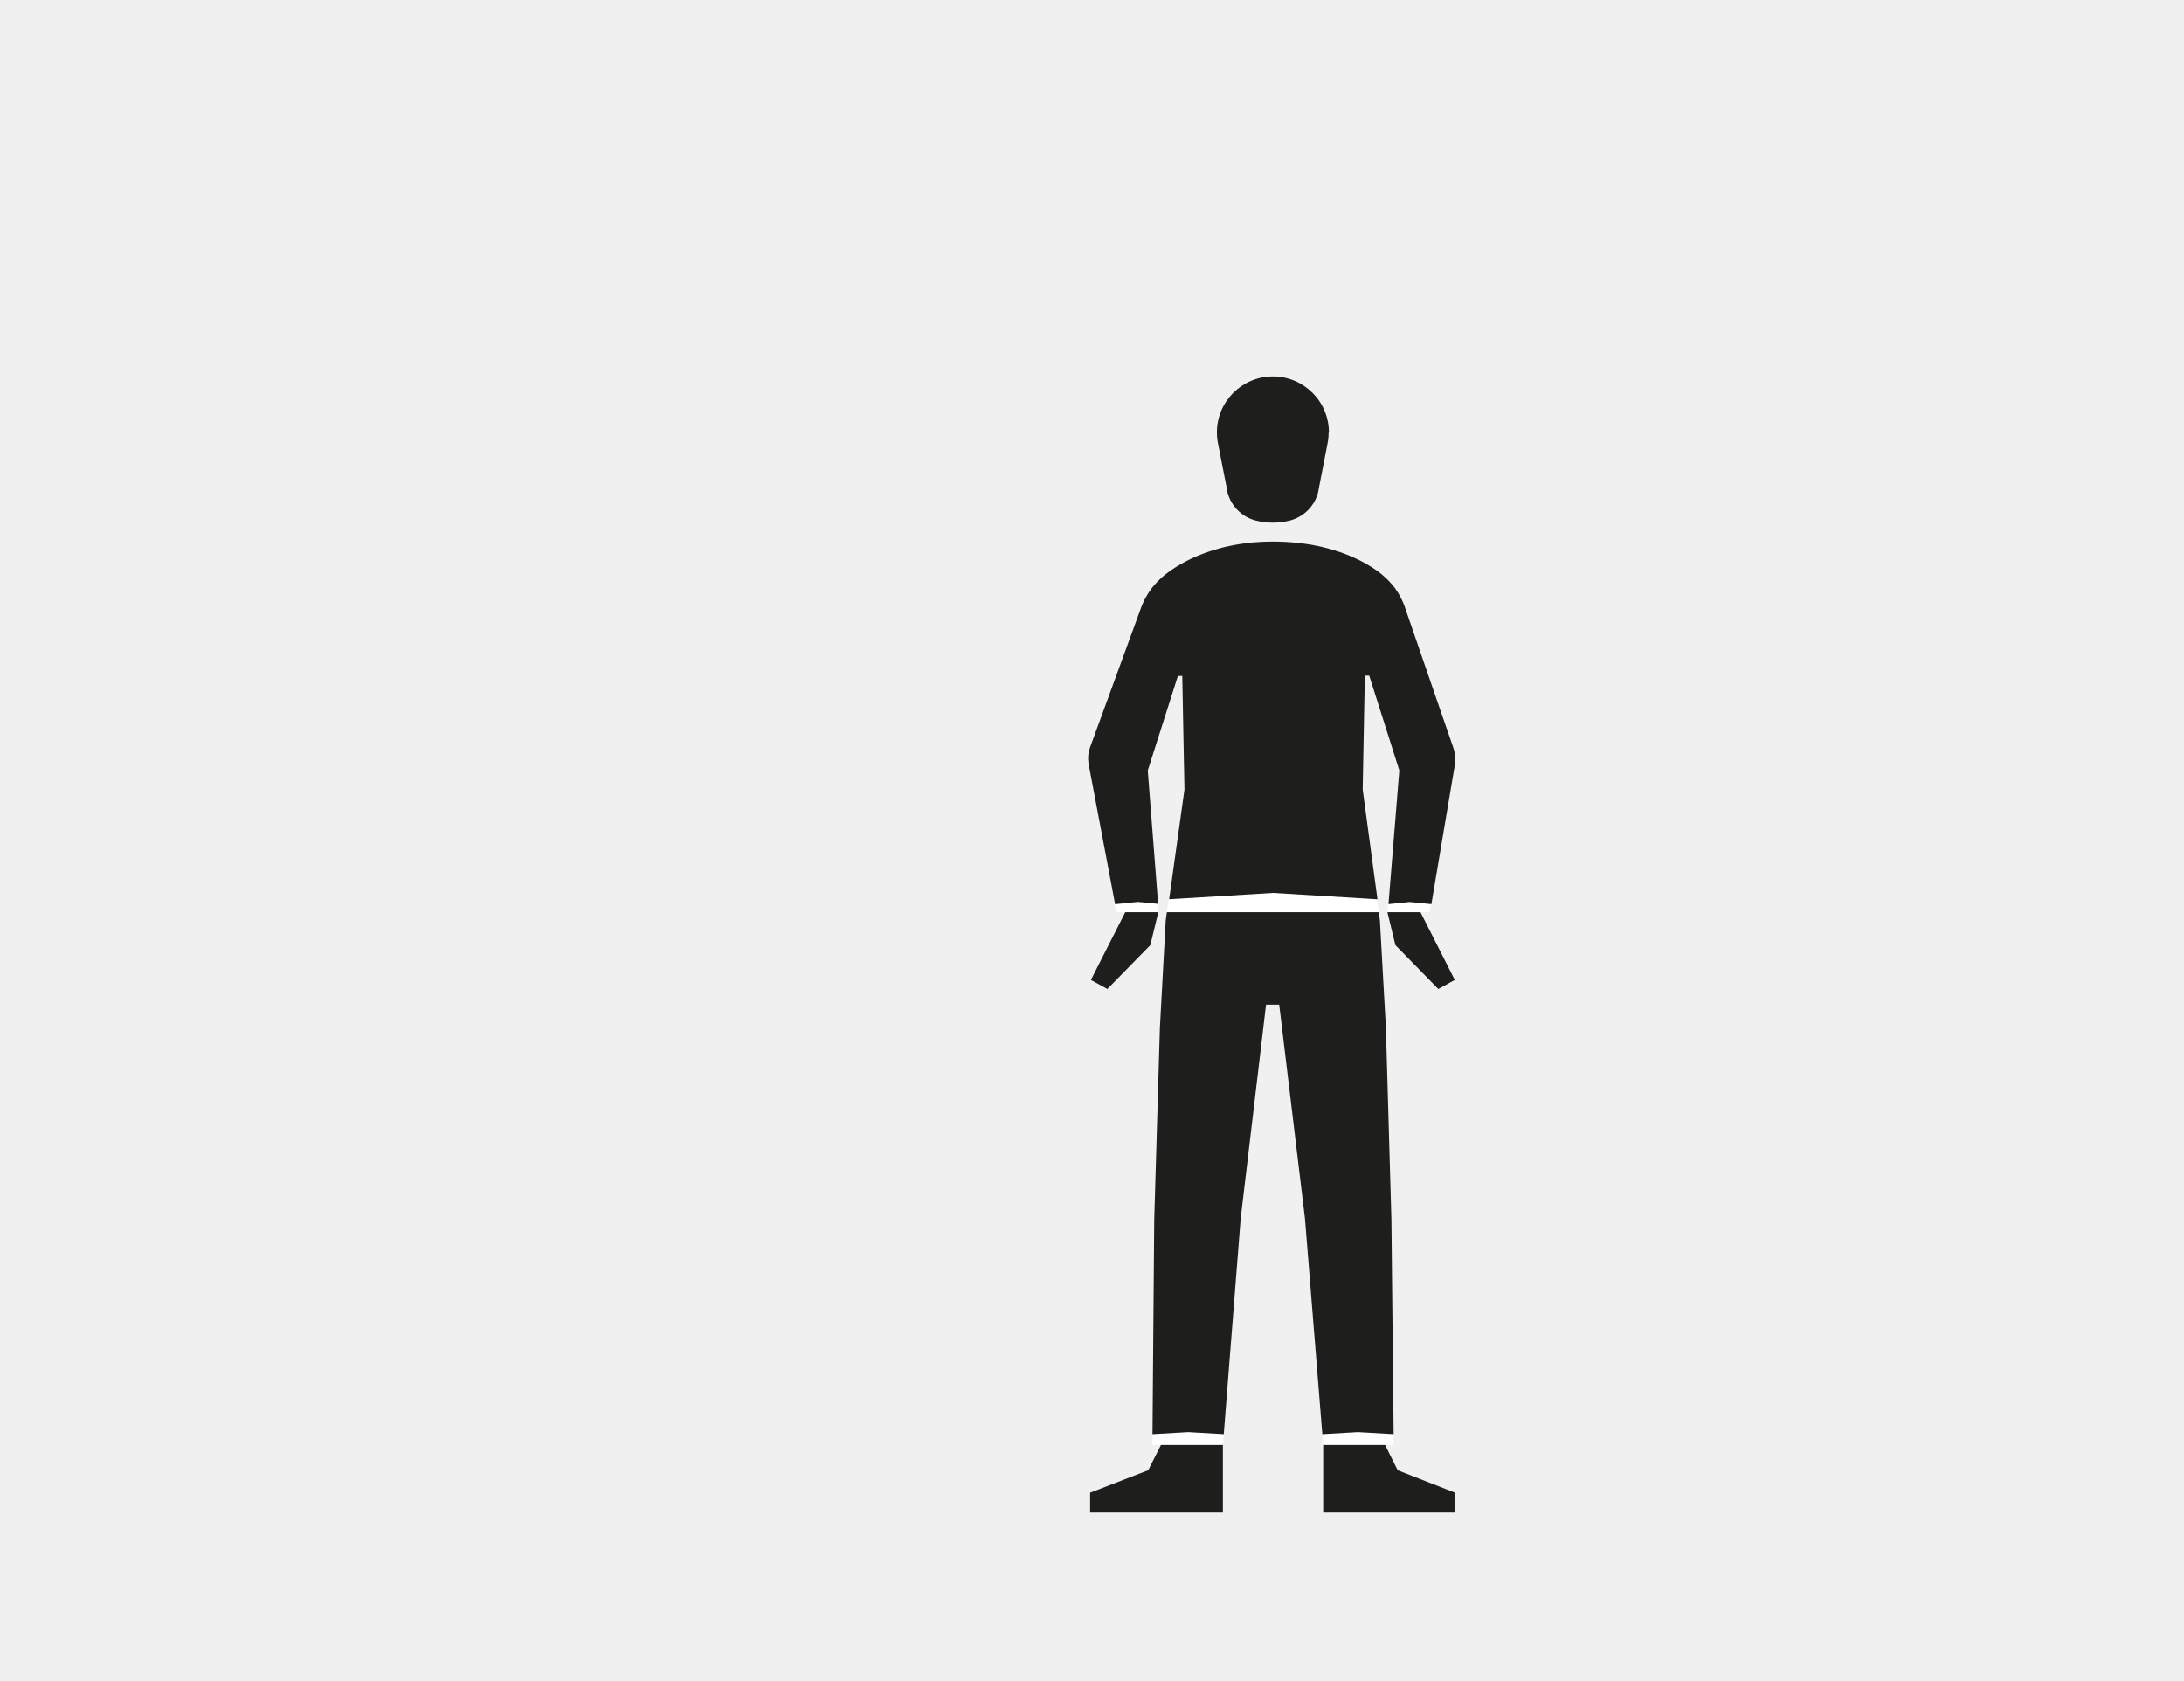
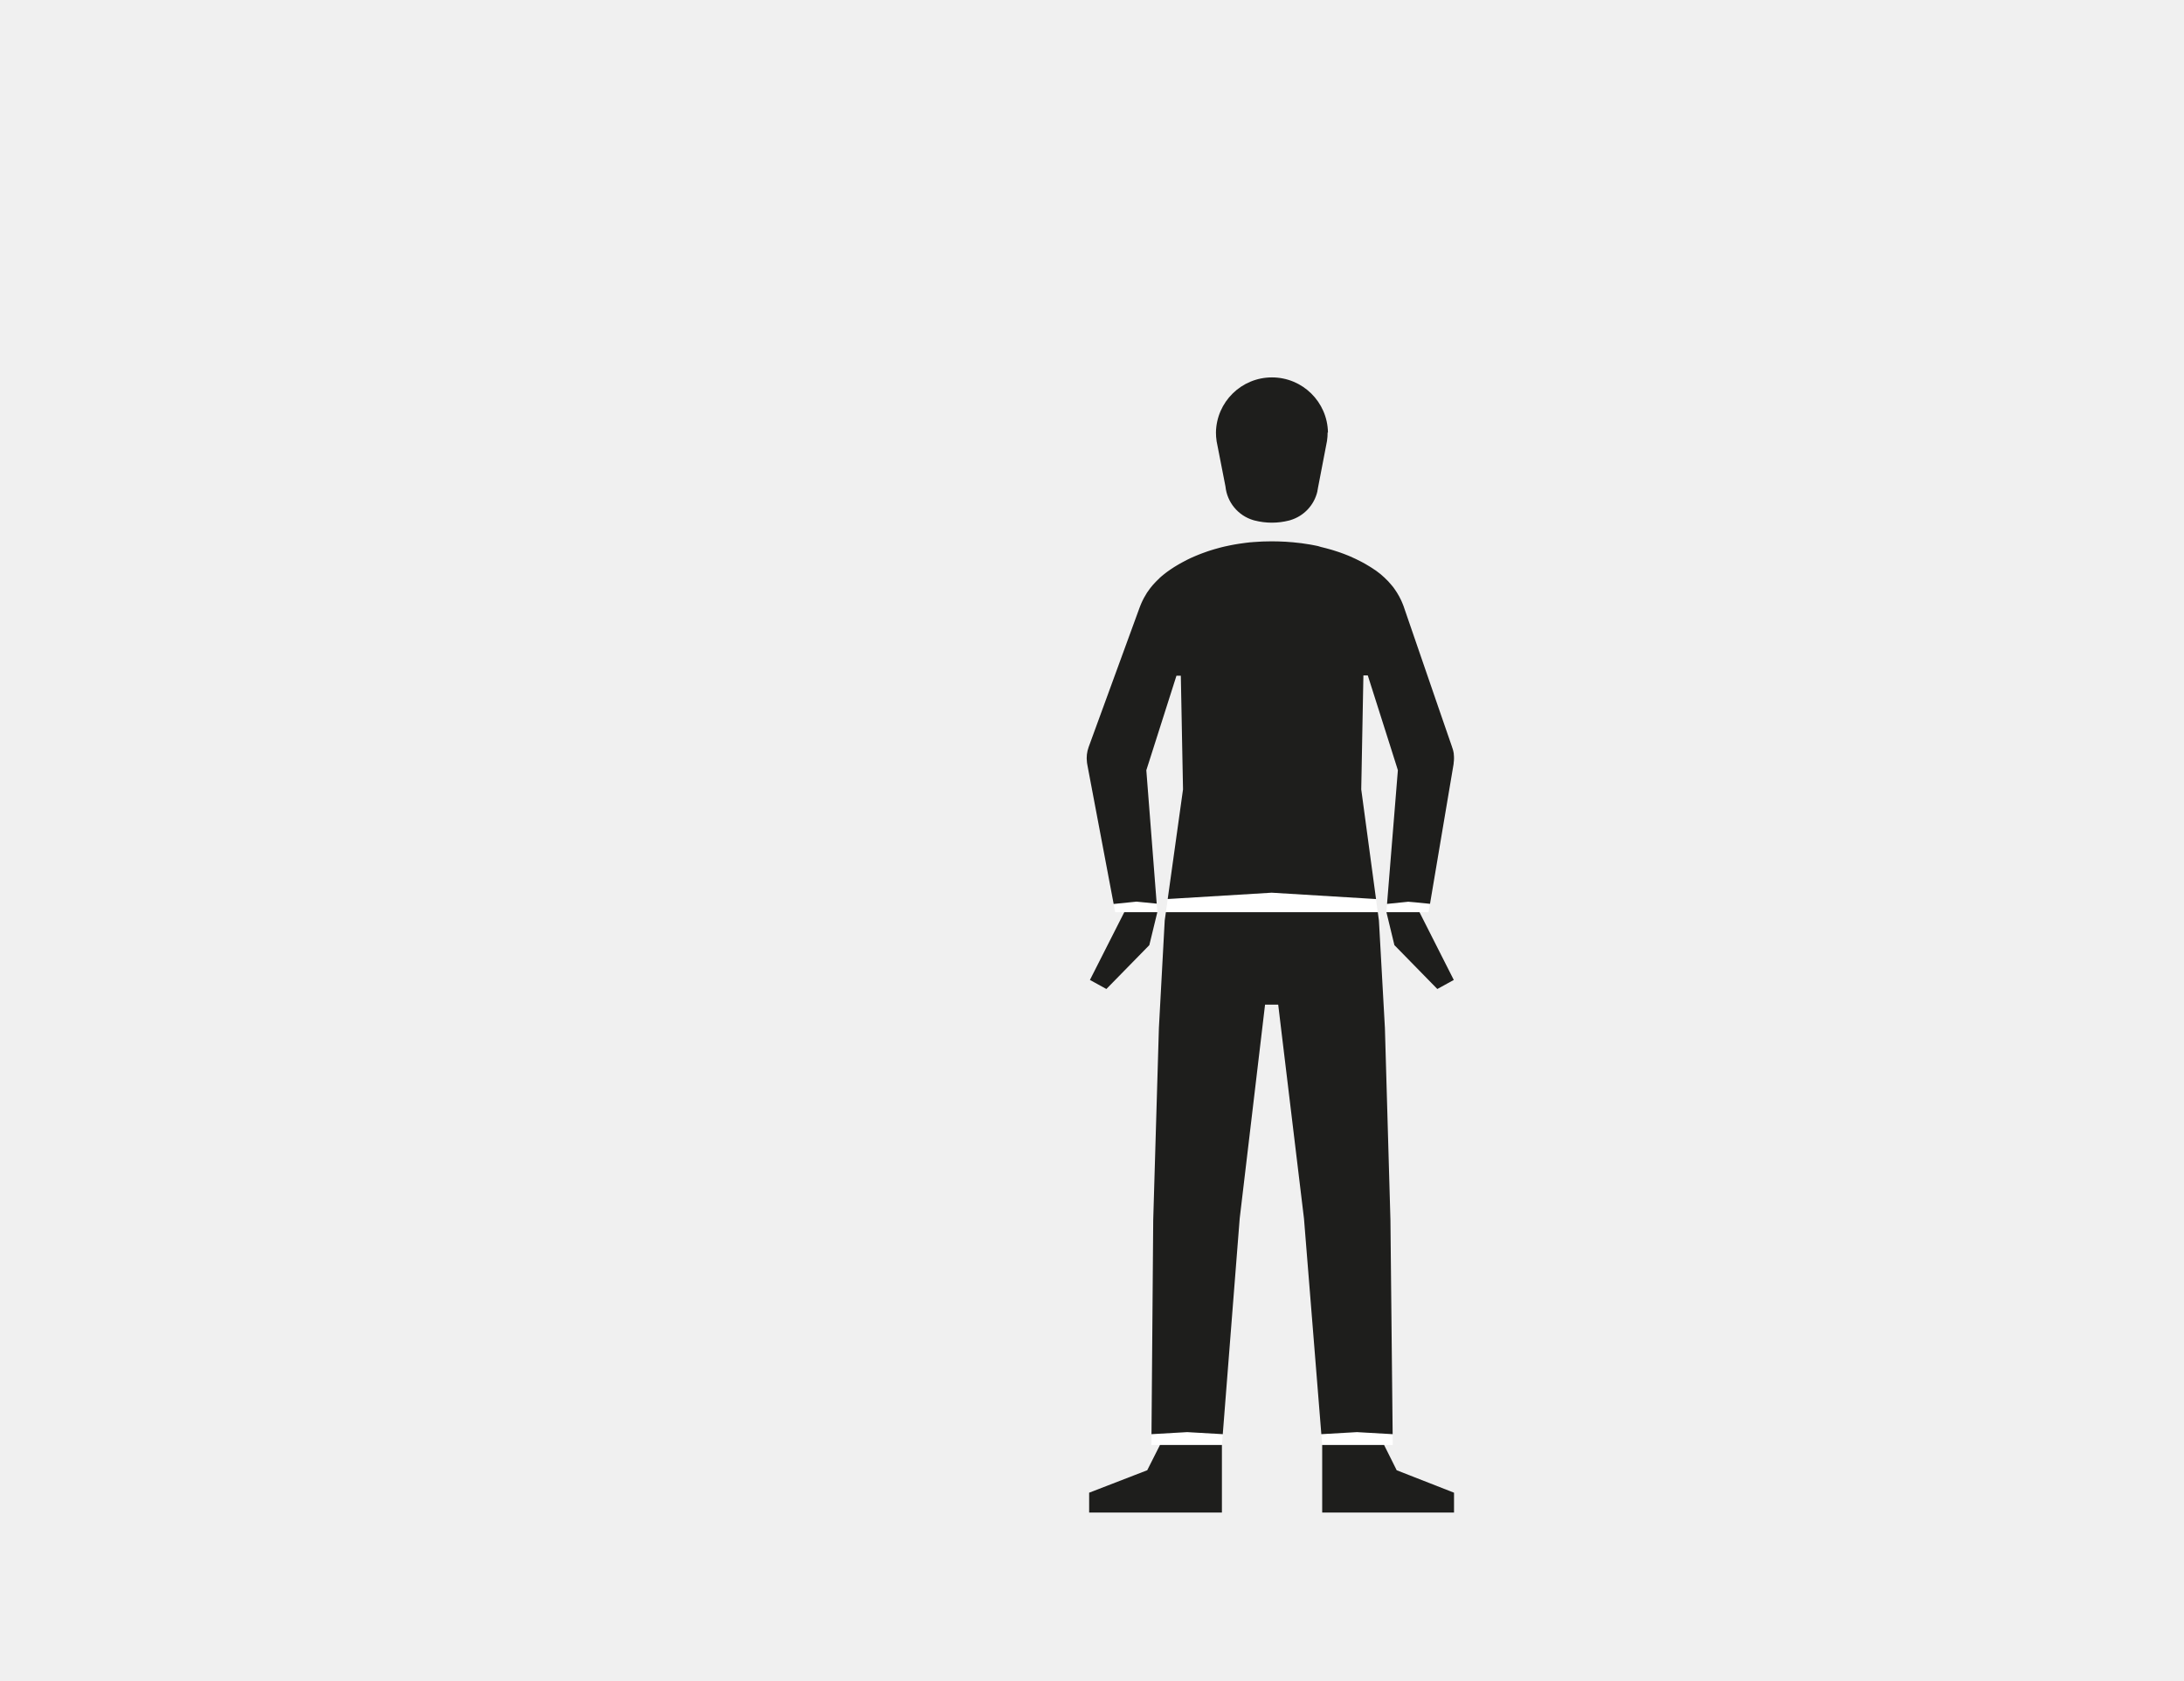
<svg xmlns="http://www.w3.org/2000/svg" id="Capa_3" data-name="Capa 3" viewBox="0 0 1300 1000">
  <defs>
    <style>.cls-1{fill:#fff;}.cls-2{fill:#1e1e1c;}</style>
  </defs>
-   <path class="cls-1" d="M820.72,542.91H694.58l0-.11,1.07-7.69c3.45-.26,61.88-3.76,61.88-3.76l62.11,3.78,1,7.67Z" />
-   <polygon class="cls-1" points="829.55 853.57 808.3 852.35 787.11 853.57 787.62 859.91 787.63 860 824.45 860 824.46 860.01 829.63 860.01 829.55 853.57" />
-   <polygon class="cls-1" points="689.49 542.85 689.49 542.86 689.47 542.92 669.8 542.92 669.79 542.92 664.4 542.92 663.49 538.06 672.72 537.12 677.09 536.67 688.79 537.83 689.1 537.87 689.48 542.71 689.48 542.72 689.49 542.85" />
-   <polygon class="cls-1" points="850.91 542.92 825.85 542.92 825.85 542.92 825.82 542.83 825.82 542.8 826.21 537.97 826.5 537.93 838.81 536.67 842.54 537.04 851.74 537.96 850.91 542.92" />
-   <polygon class="cls-1" points="727.93 860.01 727.92 860 691.06 860 691.05 860.01 685.96 860.01 686.01 853.57 707.27 852.35 728.43 853.57 727.93 860.01" />
-   <path class="cls-2" d="M865.94,448.93c0-.1,0-.2,0-.3,0-.27-.08-.54-.13-.8h0c-.07-.37-.15-.73-.23-1.08h0c-.09-.36-.18-.71-.29-1.05h0c-.11-.35-.23-.69-.35-1h0a.3.3,0,0,0,0-.08L857.46,423l-20.9-60.69c0-.07,0-.15-.08-.23-.08-.23-.15-.46-.23-.69l-.24-.68h0c-.1-.3-.23-.61-.34-.92-.24-.61-.49-1.21-.76-1.8-.13-.3-.26-.6-.4-.89-.37-.79-.76-1.56-1.18-2.32a43,43,0,0,0-2.75-4.38c-.5-.7-1-1.38-1.55-2a43.53,43.53,0,0,0-4.41-4.69h0v0l-.05,0a42.59,42.59,0,0,0-4.93-4.05l-1.5-1s0,0,0,0c-.42-.28-.85-.58-1.31-.87l-.61-.39c-.83-.53-1.73-1.07-2.69-1.62h0c-.23-.14-.48-.27-.73-.41-.49-.28-1-.56-1.52-.84l-.81-.42c-1.9-1-4-2-6.31-3h0l-1.43-.6c-.73-.3-1.48-.6-2.25-.88s-1.56-.58-2.36-.86c-.44-.15-.88-.31-1.31-.44-.89-.3-1.79-.59-2.71-.87h0l-1-.32c-1.06-.31-2.15-.62-3.27-.9s-2-.51-3-.75h0l-1.57-.35-1.44-.3-2.22-.43-1.26-.22c-1.61-.28-3.28-.53-5-.76l-.46-.05c-1.45-.18-2.92-.34-4.43-.48s-3-.26-4.63-.35h-.22q-3.88-.23-8.05-.23c-3.67,0-7.18.15-10.55.43-.47,0-1,.07-1.43.12-.63,0-1.26.11-1.88.18l-1.39.16c-1.38.16-2.73.35-4,.55h0c-.89.13-1.75.28-2.61.43s-1.7.31-2.53.48c-1.11.21-2.2.45-3.26.69l-1.58.38-1.55.39c-1,.27-2.06.55-3,.85-.47.13-.93.27-1.4.42l-1.41.44-1.39.46c-.92.3-1.8.62-2.67.95l-1.29.48-1.25.49-1.22.5-1.18.5c-.79.34-1.55.69-2.28,1l-1.09.52-1.06.51c-1.06.52-2.07,1.05-3,1.58-.57.3-1.13.61-1.66.92a1.18,1.18,0,0,0-.19.11c-.26.15-.52.3-.77.46s-.56.32-.83.49l-1.32.8-.25.16-1.44.94-.66.45-1.24.87-.73.52-.89.68-.53.41c-.29.22-.56.43-.81.64l-.69.57-.35.31-.28.24-.26.23-.22.19-.28.27a.13.13,0,0,0-.07.06l-.06.06-.11.1-.05.05-.1.09c-.3.27-.61.57-.91.86s-.6.58-.88.88a45.9,45.9,0,0,0-3.37,3.88c-.7.91-1.36,1.85-2,2.81h0c-.63,1-1.21,2-1.76,3-.27.52-.53,1-.79,1.54h0c-.27.57-.53,1.14-.79,1.71h0c-.26.58-.5,1.16-.72,1.75-.15.36-.28.72-.41,1.09l-30.25,82.8h0a19.05,19.05,0,0,0-1,9.05,3,3,0,0,0,.06.43v0s0,.08,0,.11a0,0,0,0,0,0,0l.25,1.3v.06l15.59,82.43h0l9.23-.94,4.36-.45,11.71,1.16.31,0-.24-3-5.71-73.44-.22-2.91.07-.22,1.33-4.15,1.55-4.89h0l11.44-35.89,3.54-11.1h2.61l.27,14.28.72,37.6.1,4.46.21,11.28-9.11,65.26h0c3.45-.26,61.88-3.76,61.88-3.76l62.11,3.78-8.79-65.28.18-9.69.11-6.05.73-38.55.26-13.51h2.61l3.29,10.34,10.43,32.81,2.82,8.9.37,1.16,1,3.21-.45,5.52-6,74h0l.29,0,12.31-1.26,3.73.37,9.2.92,14-83a.22.22,0,0,0,0-.08c0-.13,0-.26.07-.38l.06-.38A19.93,19.93,0,0,0,865.94,448.93Zm-46.81-45.46a1.48,1.48,0,0,0,0-.21l0,.21Z" />
-   <path class="cls-2" d="M724.58,262.55l.5,2.53C724.88,264.25,724.71,263.41,724.58,262.55Z" />
-   <path class="cls-2" d="M790.47,262.45c-.13.87-.3,1.71-.49,2.56Z" />
-   <path class="cls-2" d="M790.86,257.37a32.62,32.62,0,0,1-.39,5.07h0L790,265l-5,25.73s0,.06,0,.08l-.26,1.41a1.05,1.05,0,0,1,0,.19,23.37,23.37,0,0,1-16.06,17.15h0l-.43.13-.36.1h0a41.37,41.37,0,0,1-20.5,0h0l-.36-.1-.43-.13h-.06a23.38,23.38,0,0,1-16.52-20v0l-4.79-24.47-.5-2.53v-.09a32.69,32.69,0,0,1-.39-5.09,33.34,33.34,0,0,1,66.68,0Z" />
-   <path class="cls-2" d="M784.75,292.23l0,.19h0A1.05,1.05,0,0,0,784.75,292.23Z" />
-   <polygon class="cls-2" points="829.55 853.57 808.3 852.35 787.11 853.57 787.1 853.57 776.77 725.25 763.28 613.28 761.43 597.93 761.43 597.92 753.6 597.92 738.5 725.25 728.43 853.57 707.27 852.35 686.01 853.57 686.01 853.57 687.04 726.14 690.41 611.83 693.88 547.88 694.57 542.91 820.72 542.91 821.38 547.88 821.58 551.46 824.95 611.83 828.23 726.14 829.55 853.57" />
-   <polygon class="cls-2" points="866.08 888.41 866.08 900.23 787.62 900.23 787.62 860 824.45 860 824.46 860.01 829.73 870.57 831.97 875.05 842.23 879.07 866.08 888.41" />
-   <path class="cls-2" d="M768.16,309.71l.43-.13Z" />
-   <polygon class="cls-2" points="689.48 542.92 685.69 558.5 684.72 562.51 684.72 562.52 659.16 588.62 649.37 583.24 649.36 583.23 661.64 559 662.12 558.06 669.8 542.92 689.48 542.92" />
-   <polygon class="cls-2" points="865.94 583.23 856.14 588.62 830.59 562.51 825.85 542.92 845.53 542.92 856.57 564.72 865.94 583.23" />
-   <polygon class="cls-2" points="727.92 860 727.92 900.23 648.89 900.23 648.89 888.41 675.81 878 683.46 875.05 685.87 870.27 691.05 860.01 691.06 860 727.92 860" />
+   <path class="cls-1" d="M820.12,542.91H694l0-.11,1.07-7.69c3.45-.26,61.88-3.76,61.88-3.76l62.11,3.78,1,7.67Z" />
+   <polygon class="cls-1" points="828.96 853.57 807.71 852.35 786.52 853.57 787.02 859.91 787.03 860 823.86 860 823.86 860.01 829.04 860.01 828.96 853.57" />
+   <polygon class="cls-1" points="688.89 542.85 688.89 542.86 688.88 542.92 669.21 542.92 669.2 542.92 663.81 542.92 662.89 538.06 672.12 537.12 676.49 536.67 688.19 537.83 688.51 537.87 688.88 542.71 688.88 542.72 688.89 542.85" />
+   <polygon class="cls-1" points="850.32 542.92 825.26 542.92 825.25 542.92 825.23 542.83 825.23 542.8 825.62 537.97 825.9 537.93 838.22 536.67 841.95 537.04 851.15 537.96 850.32 542.92" />
+   <polygon class="cls-1" points="727.34 860.01 727.33 860 690.47 860 690.46 860.01 685.37 860.01 685.42 853.57 706.67 852.35 727.84 853.57 727.34 860.01" />
+   <path class="cls-2" d="M865.35,448.93c0-.1,0-.2,0-.3,0-.27-.08-.54-.13-.8h0c-.07-.37-.15-.73-.23-1.08h0c-.09-.36-.19-.71-.29-1.05h0c-.11-.35-.23-.69-.36-1h0a.13.13,0,0,0,0-.08L856.87,423,836,362.35c0-.07-.05-.15-.08-.23-.08-.23-.16-.46-.23-.69s-.17-.45-.24-.68h0c-.11-.3-.23-.61-.35-.92-.23-.61-.49-1.21-.75-1.8-.13-.3-.27-.6-.4-.89-.37-.79-.76-1.56-1.18-2.32a44.85,44.85,0,0,0-2.76-4.38c-.49-.7-1-1.38-1.55-2a42.46,42.46,0,0,0-4.4-4.69h0v0l0,0a44.73,44.73,0,0,0-4.93-4.05c-.47-.33-1-.68-1.51-1h0l-1.31-.87-.61-.39c-.83-.53-1.73-1.07-2.69-1.62h0l-.73-.41q-.74-.42-1.53-.84l-.8-.42q-2.87-1.5-6.31-3h0l-1.44-.6c-.73-.3-1.47-.6-2.24-.88s-1.56-.58-2.36-.86c-.44-.15-.88-.31-1.32-.44-.88-.3-1.78-.59-2.71-.87h0l-1.06-.32c-1.06-.31-2.15-.62-3.26-.9s-2-.51-3-.75h0L784.5,325c-.48-.1-1-.21-1.45-.3l-2.21-.43-1.26-.22c-1.62-.28-3.28-.53-5-.76l-.46-.05c-1.44-.18-2.91-.34-4.43-.48s-3.05-.26-4.62-.35h-.22c-2.59-.15-5.28-.23-8.05-.23-3.67,0-7.19.15-10.55.43-.47,0-1,.07-1.43.12-.63,0-1.26.11-1.88.18l-1.39.16c-1.38.16-2.73.35-4,.55h0c-.88.13-1.75.28-2.6.43s-1.7.31-2.53.48c-1.12.21-2.2.45-3.27.69l-1.58.38L726,326c-1,.27-2.06.55-3.05.85-.47.13-.94.27-1.4.42l-1.42.44-1.39.46c-.91.3-1.79.62-2.66.95l-1.29.48-1.25.49-1.22.5-1.19.5-2.28,1-1.08.52-1.06.51c-1.06.52-2.07,1.05-3,1.58-.57.3-1.13.61-1.66.92a1.18,1.18,0,0,0-.19.11l-.78.46c-.28.15-.56.32-.83.49-.45.27-.89.53-1.31.8l-.25.16-1.44.94c-.22.15-.44.31-.67.45l-1.23.87-.73.52c-.32.24-.62.46-.89.68l-.53.41c-.29.22-.56.43-.81.64l-.69.57-.35.31c-.1.08-.19.17-.29.24l-.25.23-.22.19-.29.27-.06.06-.07.06-.1.1,0,.05-.1.09c-.31.27-.61.57-.91.86s-.6.58-.89.88A45.78,45.78,0,0,0,684.7,350c-.7.91-1.36,1.85-2,2.81h0c-.63,1-1.21,2-1.76,3-.28.52-.54,1-.79,1.54h0c-.27.57-.53,1.14-.79,1.71h0c-.26.58-.5,1.16-.72,1.75-.15.36-.29.72-.41,1.09L648,444.63h0a19.18,19.18,0,0,0-1,9.05l.06.43v0a.52.52,0,0,1,0,.11,0,0,0,0,0,0,0l.24,1.3s0,0,0,.06l15.59,82.43h0l9.23-.94,4.37-.45,11.7,1.16.32,0-.24-3-5.71-73.44-.22-2.91.06-.22,1.33-4.15,1.56-4.89h0l11.44-35.89,3.54-11.1h2.6l.28,14.28.72,37.6.09,4.46.22,11.28-9.11,65.26h0c3.45-.26,61.88-3.76,61.88-3.76l62.11,3.78-8.8-65.28.19-9.69.11-6.05.73-38.55.26-13.51h2.61l3.29,10.34,10.43,32.81,2.82,8.9.37,1.16,1,3.21-.45,5.52-6,74h0l.29,0,12.31-1.26L842,537l9.2.92,14-83a.22.22,0,0,1,0-.08c0-.13.05-.26.07-.38s0-.26,0-.38A19.49,19.49,0,0,0,865.35,448.93Zm-46.81-45.46c0-.07,0-.14,0-.21l0,.21Z" />
+   <path class="cls-2" d="M724,262.55l.5,2.53C724.29,264.25,724.12,263.41,724,262.55Z" />
+   <path class="cls-2" d="M789.88,262.45c-.13.87-.3,1.71-.49,2.56Z" />
+   <path class="cls-2" d="M790.26,257.37a33.9,33.9,0,0,1-.38,5.07h0l-.49,2.56-4.95,25.73s0,.06,0,.08l-.27,1.41a1.06,1.06,0,0,1,0,.19,23.39,23.39,0,0,1-16.06,17.15h0l-.43.13-.36.1h0a41.37,41.37,0,0,1-20.5,0h0l-.37-.1-.43-.13h-.05a23.38,23.38,0,0,1-16.52-20v0l-4.79-24.47-.5-2.53,0-.09a34,34,0,0,1-.38-5.09,33.34,33.34,0,0,1,66.67,0Z" />
+   <path class="cls-2" d="M784.15,292.23l0,.19h0A1.06,1.06,0,0,0,784.15,292.23Z" />
+   <polygon class="cls-2" points="828.96 853.57 807.71 852.35 786.52 853.57 786.51 853.57 776.18 725.25 762.68 613.28 760.84 597.93 760.84 597.92 753.01 597.92 737.91 725.25 727.84 853.57 706.67 852.35 685.42 853.57 685.41 853.57 686.44 726.14 689.82 611.83 693.28 547.88 693.98 542.91 820.12 542.91 820.79 547.88 820.99 551.46 824.35 611.83 827.64 726.14 828.96 853.57" />
+   <polygon class="cls-2" points="865.49 888.41 865.49 900.23 787.02 900.23 787.02 860 823.86 860 823.86 860.01 829.14 870.57 831.37 875.05 841.64 879.07 865.49 888.41" />
+   <path class="cls-2" d="M767.57,309.71l.43-.13Z" />
+   <polygon class="cls-2" points="688.88 542.92 685.1 558.5 684.12 562.51 684.12 562.52 658.56 588.62 648.77 583.24 648.77 583.23 661.05 559 661.53 558.06 669.21 542.92 688.88 542.92" />
+   <polygon class="cls-2" points="865.35 583.23 855.55 588.62 830 562.51 825.26 542.92 844.94 542.92 855.97 564.72 865.35 583.23" />
+   <polygon class="cls-2" points="727.33 860 727.33 900.23 648.3 900.23 648.3 888.41 675.22 878 682.87 875.05 685.28 870.27 690.46 860.01 690.47 860 727.33 860" />
</svg>
